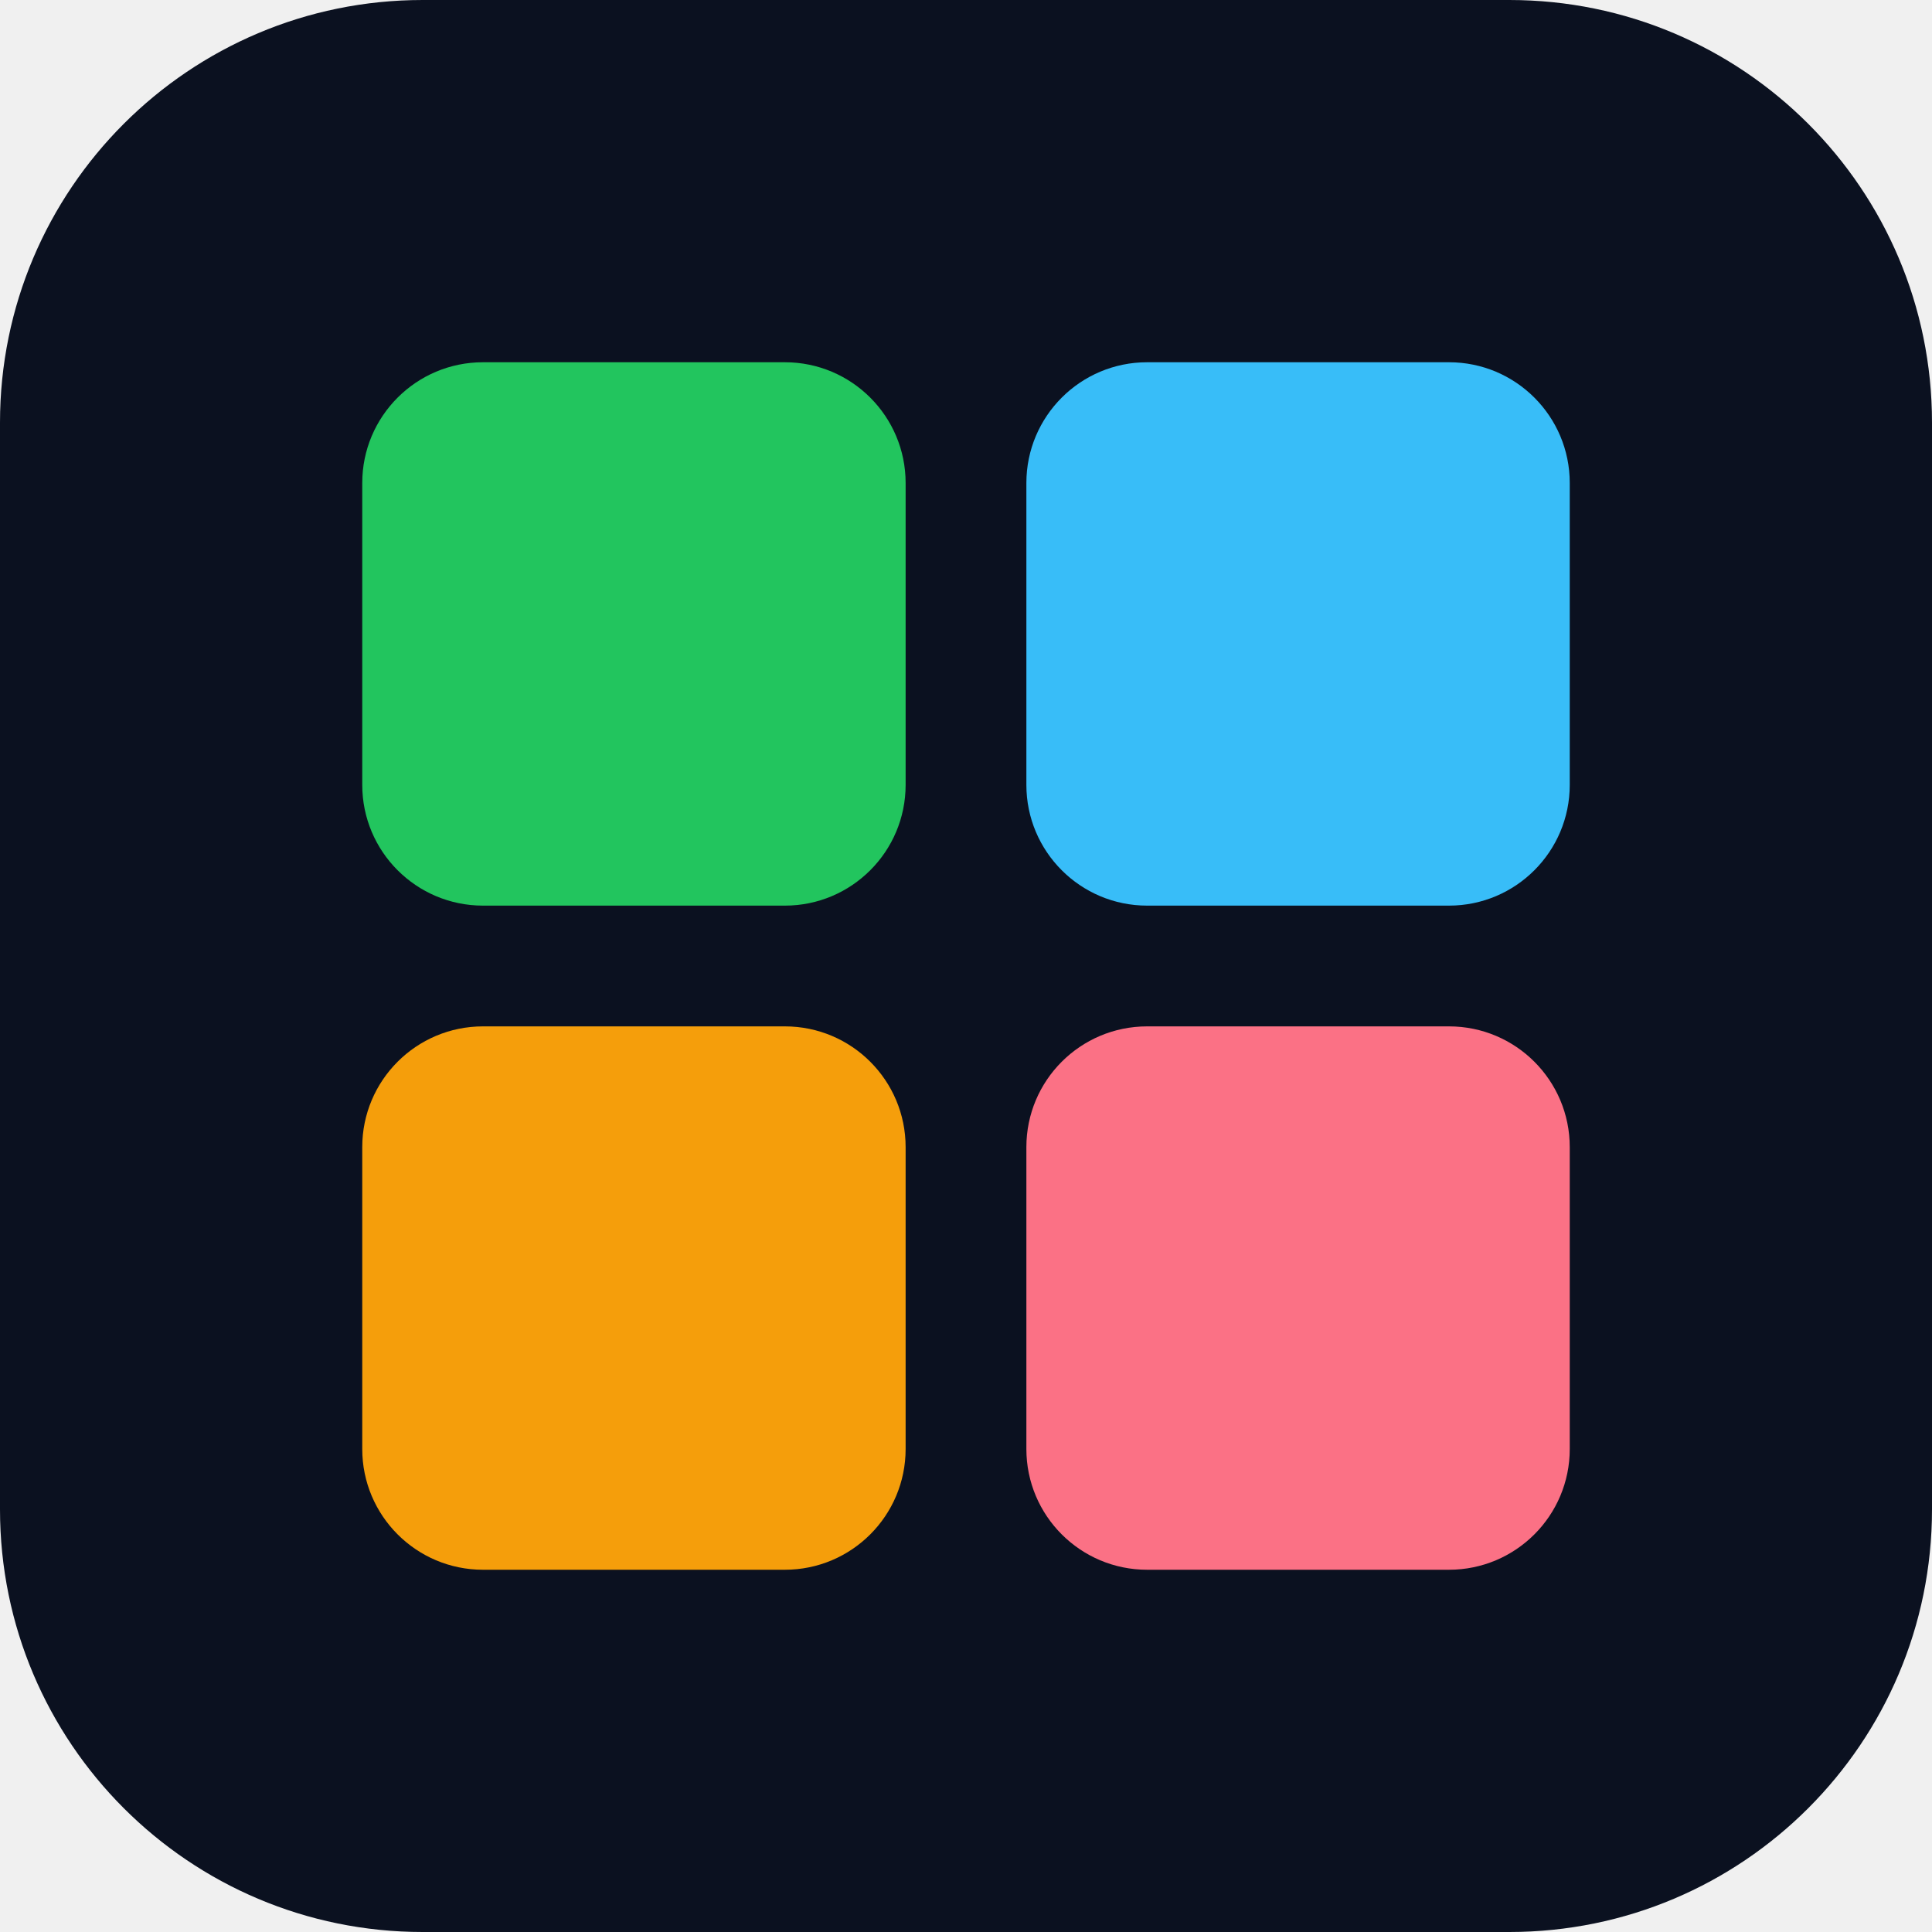
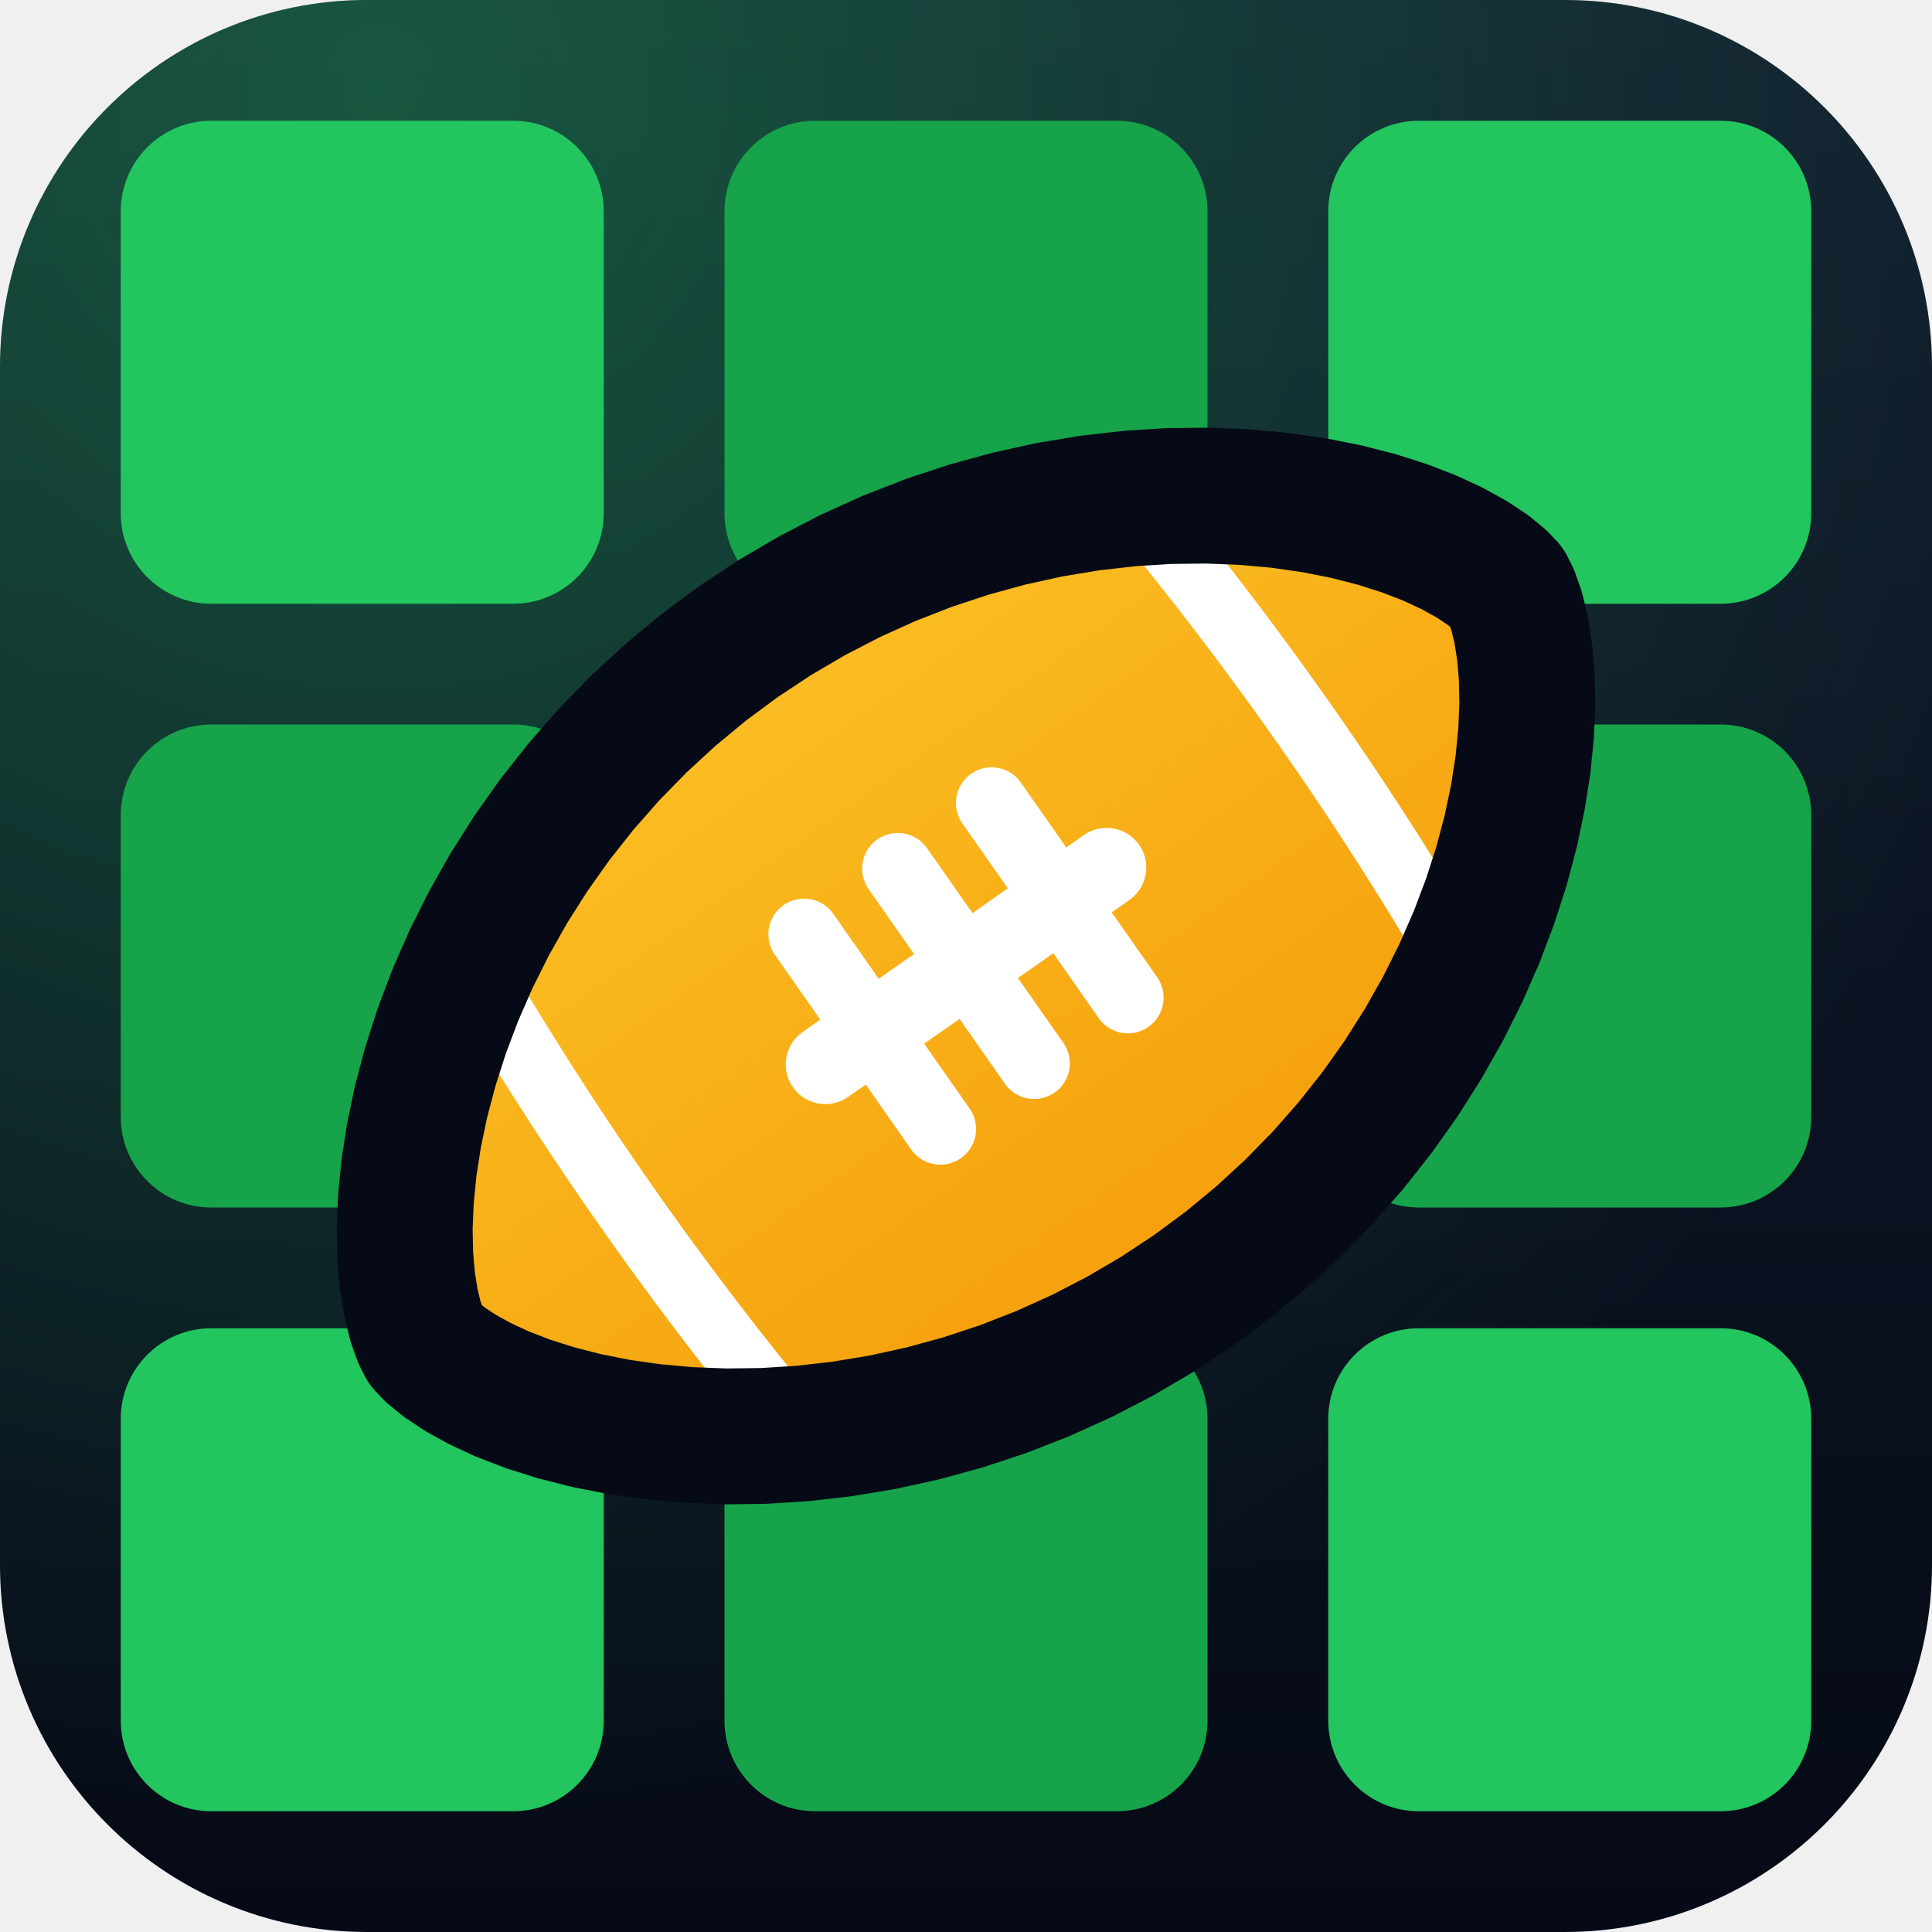
- <svg xmlns="http://www.w3.org/2000/svg" viewBox="0 0 32 32" width="32" height="32">
-   <rect width="32" height="32" rx="7" fill="#0b1120" />
-   <rect x="6" y="6" width="9" height="9" rx="2" fill="#22c55e" />
-   <rect x="17" y="6" width="9" height="9" rx="2" fill="#38bdf8" />
-   <rect x="6" y="17" width="9" height="9" rx="2" fill="#f59e0b" />
-   <rect x="17" y="17" width="9" height="9" rx="2" fill="#fb7185" />
+ <svg xmlns="http://www.w3.org/2000/svg" viewBox="0 0 1024 1024" width="32" height="32">
+   <defs>
+     <linearGradient id="jx-bg" x1="0" y1="0" x2="0" y2="1">
+       <stop offset="0" stop-color="#131c30" />
+       <stop offset="1" stop-color="#060a16" />
+     </linearGradient>
+     <radialGradient id="jx-glow" cx="0.2" cy="0.05" r="0.9">
+       <stop offset="0" stop-color="#22c55e" stop-opacity="0.35" />
+       <stop offset="1" stop-color="#22c55e" stop-opacity="0" />
+     </radialGradient>
+     <linearGradient id="jx-ball" x1="0" y1="0" x2="0" y2="1">
+       <stop offset="0" stop-color="#fbbf24" />
+       <stop offset="1" stop-color="#f59e0b" />
+     </linearGradient>
+     <linearGradient id="jx-tile-hi" x1="0" y1="0" x2="0" y2="1">
+       <stop offset="0" stop-color="#fff" stop-opacity="0.16" />
+       <stop offset="0.5" stop-color="#fff" stop-opacity="0" />
+       <stop offset="1" stop-color="#000" stop-opacity="0.08" />
+     </linearGradient>
+     <filter id="jx-shadow" x="-30%" y="-30%" width="160%" height="160%">
+       <feDropShadow dx="0" dy="18" stdDeviation="22" flood-color="#000" flood-opacity="0.45" />
+     </filter>
+   </defs>
+   <rect width="1024" height="1024" rx="194.56" fill="url(#jx-bg)" />
+   <rect width="1024" height="1024" rx="194.56" fill="url(#jx-glow)" />
+   <rect x="64" y="64" width="256" height="256" rx="48" fill="#22c55e" />
+   <rect x="384" y="64" width="256" height="256" rx="48" fill="#16a34a" />
+   <rect x="704" y="64" width="256" height="256" rx="48" fill="#22c55e" />
+   <rect x="64" y="384" width="256" height="256" rx="48" fill="#16a34a" />
+   <rect x="384" y="384" width="256" height="256" rx="48" fill="#22c55e" />
+   <rect x="704" y="384" width="256" height="256" rx="48" fill="#16a34a" />
+   <rect x="64" y="704" width="256" height="256" rx="48" fill="#22c55e" />
+   <rect x="384" y="704" width="256" height="256" rx="48" fill="#16a34a" />
+   <rect x="704" y="704" width="256" height="256" rx="48" fill="#22c55e" />
+   <g transform="translate(512 512) rotate(-35)">
+     <clipPath id="jx-ball-tiny">
+       <path d="M 350 0 L 349.25 -5.15 L 347.01 -13.17 L 343.27 -22.75 L 338.07 -33.41 L 331.43 -44.86 L 323.36 -56.87 L 313.91 -69.24 L 303.11 -81.81 L 291.01 -94.42 L 277.67 -106.92 L 263.14 -119.18 L 247.49 -131.07 L 230.77 -142.48 L 213.07 -153.28 L 194.45 -163.38 L 175 -172.69 L 154.8 -181.11 L 133.94 -188.56 L 112.5 -194.99 L 90.59 -200.33 L 68.28 -204.53 L 45.68 -207.56 L 22.89 -209.39 L 0 -210 L -22.89 -209.39 L -45.68 -207.56 L -68.28 -204.53 L -90.59 -200.33 L -112.5 -194.99 L -133.94 -188.56 L -154.8 -181.11 L -175 -172.69 L -194.45 -163.38 L -213.07 -153.28 L -230.77 -142.48 L -247.49 -131.07 L -263.14 -119.18 L -277.67 -106.92 L -291.01 -94.42 L -303.11 -81.81 L -313.91 -69.24 L -323.36 -56.87 L -331.43 -44.86 L -338.07 -33.41 L -343.27 -22.75 L -347.01 -13.17 L -349.25 -5.15 L -350 0 L -349.25 5.15 L -347.01 13.17 L -343.27 22.75 L -338.07 33.41 L -331.43 44.86 L -323.36 56.87 L -313.91 69.24 L -303.11 81.81 L -291.01 94.42 L -277.67 106.92 L -263.14 119.18 L -247.49 131.07 L -230.77 142.48 L -213.07 153.28 L -194.45 163.38 L -175 172.69 L -154.8 181.11 L -133.94 188.56 L -112.5 194.99 L -90.59 200.33 L -68.28 204.53 L -45.68 207.56 L -22.89 209.39 L 0 210 L 22.89 209.39 L 45.68 207.56 L 68.28 204.53 L 90.59 200.33 L 112.5 194.99 L 133.94 188.56 L 154.8 181.11 L 175 172.69 L 194.45 163.38 L 213.07 153.28 L 230.77 142.48 L 247.49 131.07 L 263.14 119.18 L 277.67 106.92 L 291.01 94.42 L 303.11 81.81 L 313.91 69.24 L 323.36 56.87 L 331.43 44.86 L 338.07 33.41 L 343.27 22.75 L 347.01 13.17 L 349.25 5.15 Z" />
+     </clipPath>
+     <path d="M 350 0 L 349.25 -5.15 L 347.01 -13.17 L 343.27 -22.75 L 338.07 -33.41 L 331.43 -44.86 L 323.36 -56.87 L 313.91 -69.24 L 303.11 -81.81 L 291.01 -94.42 L 277.67 -106.92 L 263.14 -119.18 L 247.49 -131.07 L 230.77 -142.48 L 213.07 -153.28 L 194.45 -163.38 L 175 -172.69 L 154.8 -181.11 L 133.94 -188.56 L 112.5 -194.99 L 90.59 -200.33 L 68.28 -204.53 L 45.68 -207.56 L 22.89 -209.39 L 0 -210 L -22.89 -209.39 L -45.68 -207.56 L -68.28 -204.53 L -90.59 -200.33 L -112.5 -194.99 L -133.94 -188.56 L -154.8 -181.11 L -175 -172.69 L -194.45 -163.38 L -213.07 -153.28 L -230.77 -142.48 L -247.49 -131.07 L -263.14 -119.18 L -277.67 -106.92 L -291.01 -94.42 L -303.11 -81.81 L -313.91 -69.24 L -323.36 -56.87 L -331.43 -44.86 L -338.07 -33.41 L -343.27 -22.75 L -347.01 -13.17 L -349.25 -5.15 L -350 0 L -349.25 5.15 L -347.01 13.17 L -343.27 22.75 L -338.07 33.41 L -331.43 44.86 L -323.36 56.87 L -313.91 69.24 L -303.11 81.81 L -291.01 94.42 L -277.67 106.92 L -263.14 119.18 L -247.49 131.07 L -230.77 142.48 L -213.07 153.28 L -194.45 163.38 L -175 172.69 L -154.8 181.11 L -133.94 188.56 L -112.5 194.99 L -90.59 200.33 L -68.28 204.53 L -45.68 207.56 L -22.89 209.39 L 0 210 L 22.89 209.39 L 45.68 207.56 L 68.28 204.53 L 90.59 200.33 L 112.5 194.99 L 133.94 188.56 L 154.8 181.11 L 175 172.69 L 194.45 163.38 L 213.07 153.28 L 230.77 142.48 L 247.49 131.07 L 263.14 119.18 L 277.67 106.92 L 291.01 94.42 L 303.11 81.81 L 313.91 69.24 L 323.36 56.87 L 331.43 44.86 L 338.07 33.41 L 343.27 22.75 L 347.01 13.17 L 349.25 5.15 Z" fill="url(#jx-ball)" />
+     <g stroke="#fff" fill="none" stroke-width="35" clip-path="url(#jx-ball-tiny)">
+       <path d="M -203 -252 Q -238 0 -203 252" />
+       <path d="M 203 -252 Q 238 0 203 252" />
+     </g>
+     <path d="M 350 0 L 349.25 -5.15 L 347.01 -13.17 L 343.27 -22.75 L 338.07 -33.41 L 331.43 -44.86 L 323.36 -56.87 L 313.91 -69.24 L 303.11 -81.81 L 291.01 -94.42 L 277.67 -106.92 L 263.14 -119.18 L 247.49 -131.07 L 230.77 -142.48 L 213.07 -153.28 L 194.45 -163.38 L 175 -172.69 L 154.8 -181.11 L 133.94 -188.56 L 112.5 -194.99 L 90.59 -200.33 L 68.28 -204.53 L 45.68 -207.56 L 22.89 -209.39 L 0 -210 L -22.89 -209.39 L -45.68 -207.56 L -68.28 -204.53 L -90.59 -200.33 L -112.5 -194.99 L -133.94 -188.56 L -154.8 -181.11 L -175 -172.69 L -194.45 -163.38 L -213.07 -153.28 L -230.77 -142.48 L -247.49 -131.07 L -263.14 -119.18 L -277.67 -106.92 L -291.01 -94.42 L -303.11 -81.81 L -313.91 -69.24 L -323.36 -56.87 L -331.43 -44.86 L -338.07 -33.41 L -343.27 -22.75 L -347.01 -13.17 L -349.25 -5.15 L -350 0 L -349.25 5.15 L -347.01 13.17 L -343.27 22.75 L -338.07 33.41 L -331.43 44.86 L -323.36 56.87 L -313.91 69.24 L -303.11 81.81 L -291.01 94.42 L -277.67 106.92 L -263.14 119.18 L -247.49 131.07 L -230.77 142.48 L -213.07 153.28 L -194.45 163.38 L -175 172.69 L -154.8 181.11 L -133.94 188.56 L -112.5 194.99 L -90.59 200.33 L -68.28 204.53 L -45.68 207.56 L -22.89 209.39 L 0 210 L 22.89 209.39 L 45.68 207.56 L 68.28 204.53 L 90.59 200.33 L 112.5 194.99 L 133.94 188.56 L 154.8 181.11 L 175 172.69 L 194.45 163.38 L 213.07 153.28 L 230.77 142.48 L 247.49 131.07 L 263.14 119.18 L 277.67 106.92 L 291.01 94.42 L 303.11 81.81 L 313.91 69.24 L 323.36 56.87 L 331.43 44.86 L 338.07 33.41 L 343.27 22.75 L 347.01 13.17 L 349.25 5.15 Z" fill="none" stroke="#060a16" stroke-width="72" stroke-linejoin="round" />
+     <g stroke="#fff" stroke-linecap="round" fill="none">
+       <line x1="-91" y1="0" x2="91" y2="0" stroke-width="42" />
+       <g stroke-width="37.8">
+         <line x1="-60.67" y1="-63" x2="-60.67" y2="63" />
+         <line x1="0" y1="-63" x2="0" y2="63" />
+         <line x1="60.67" y1="-63" x2="60.67" y2="63" />
+       </g>
+     </g>
+   </g>
</svg>
